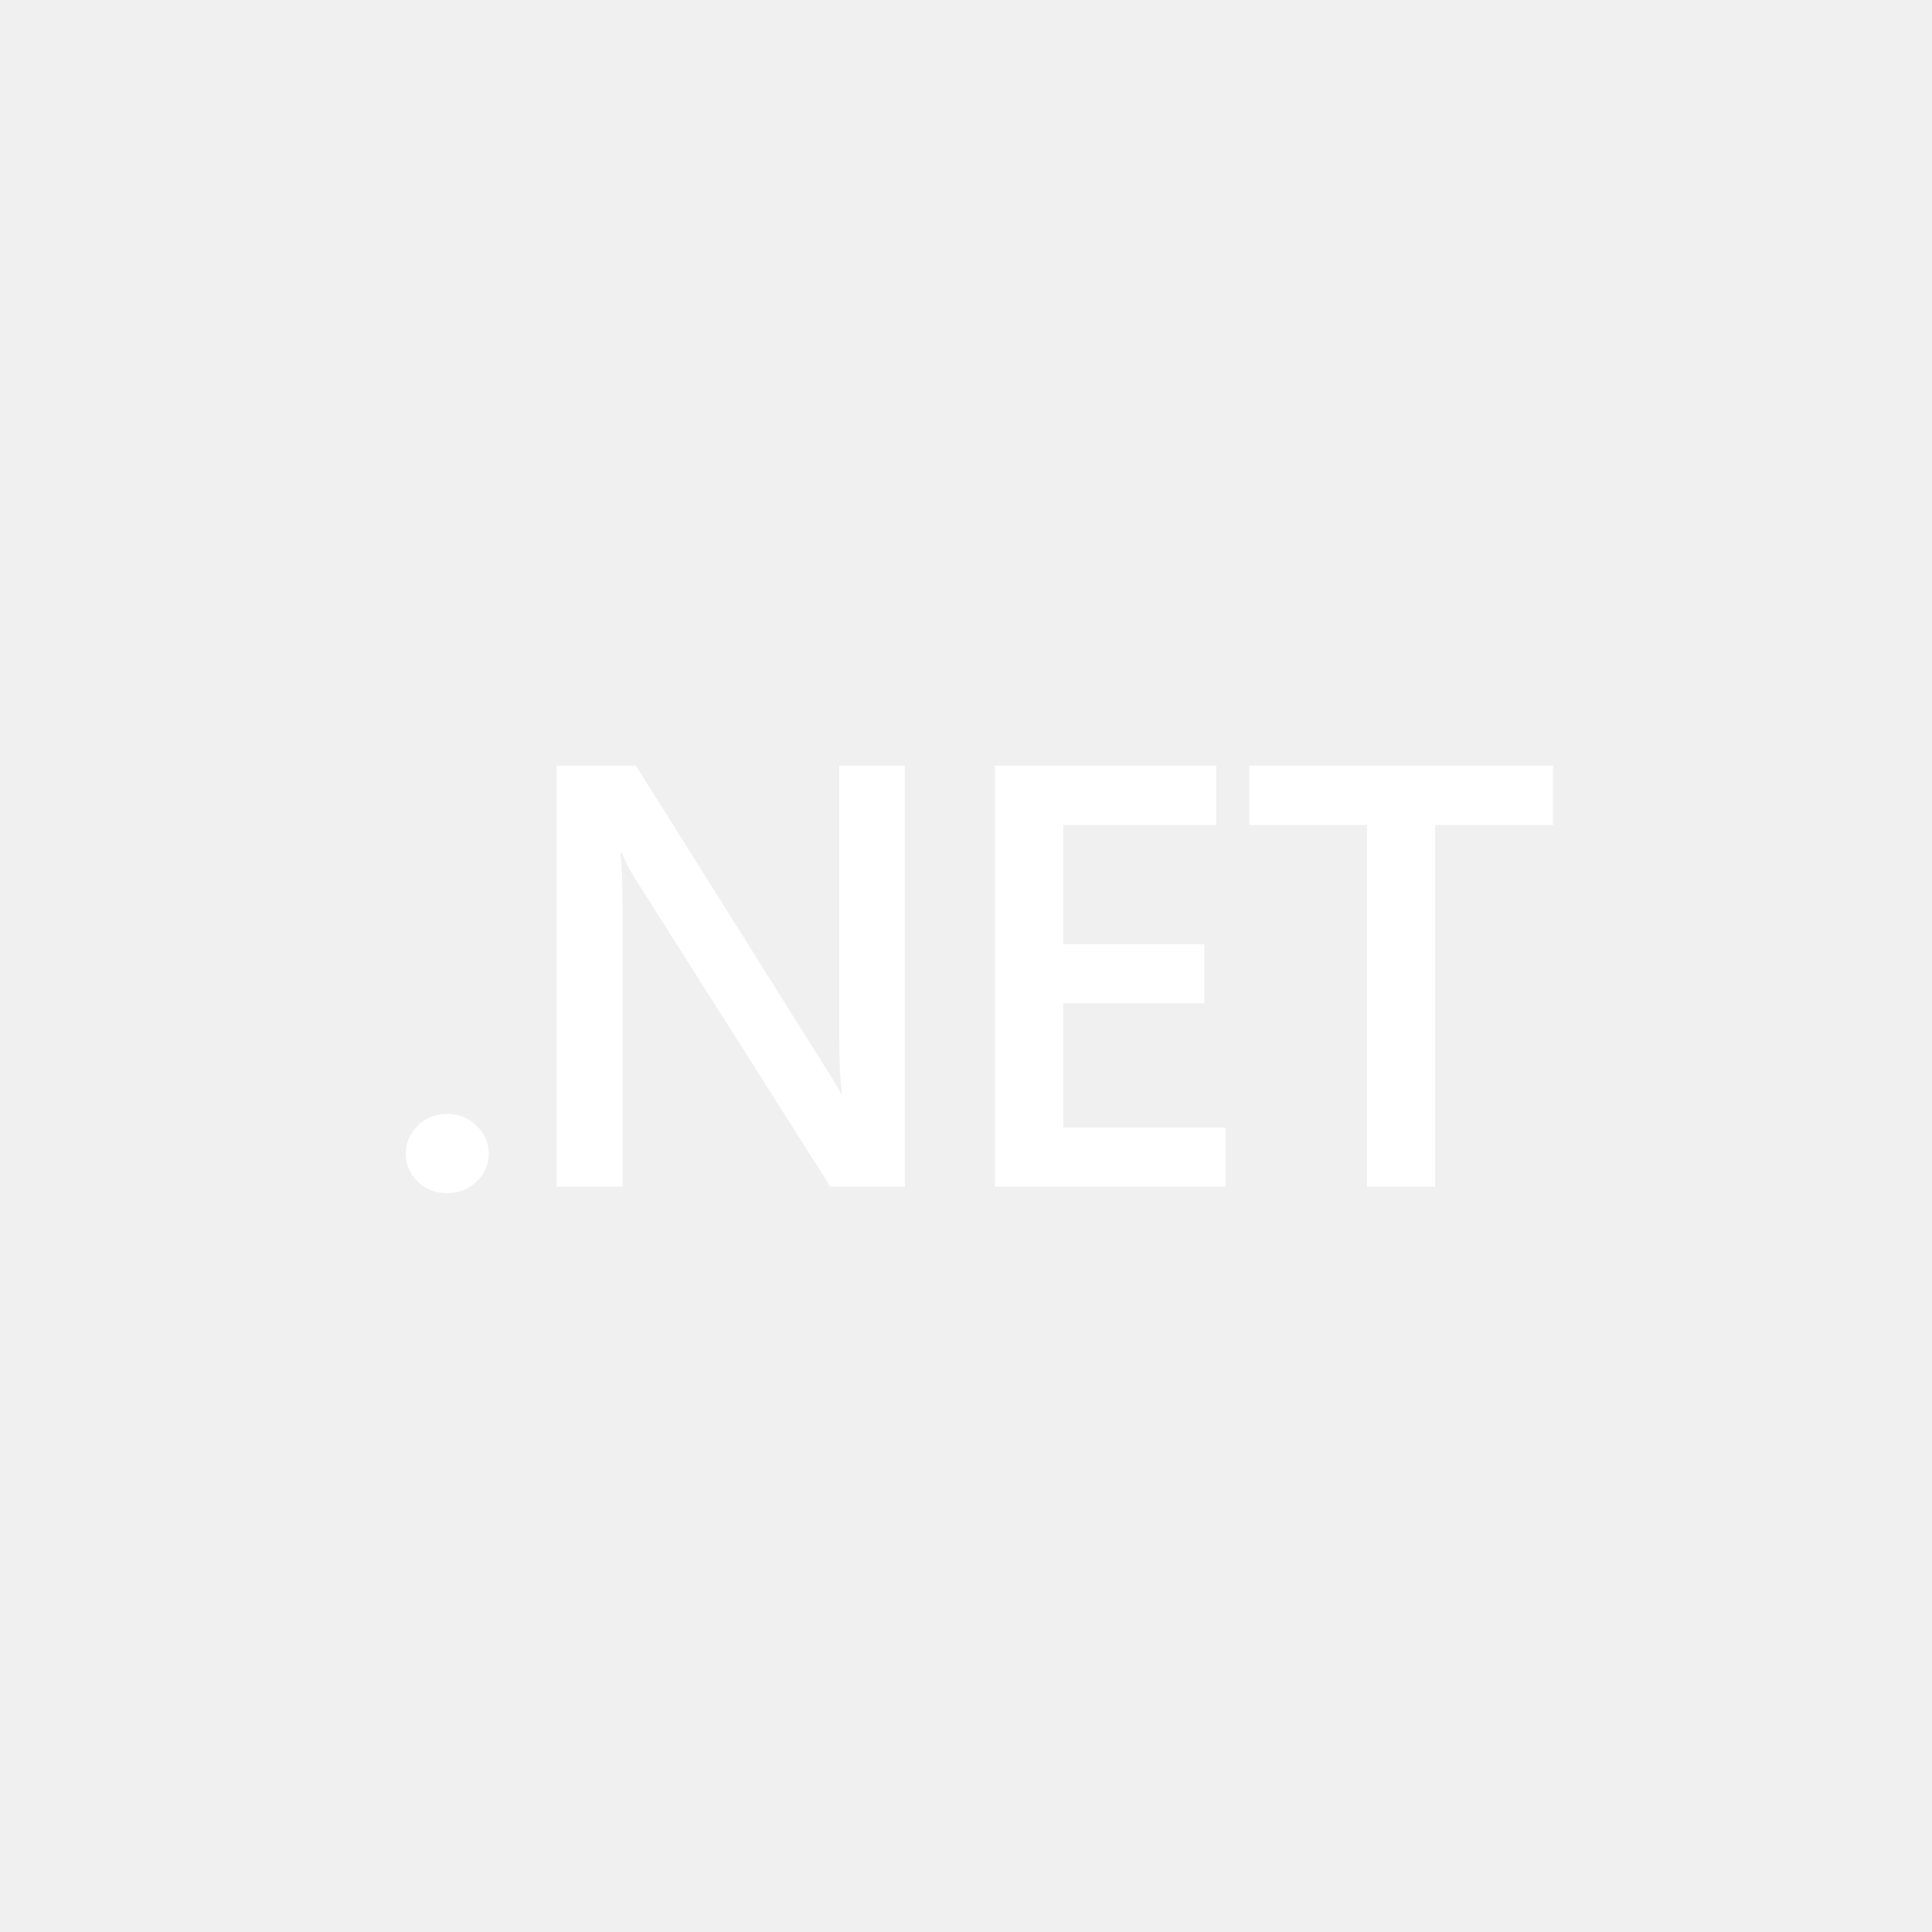
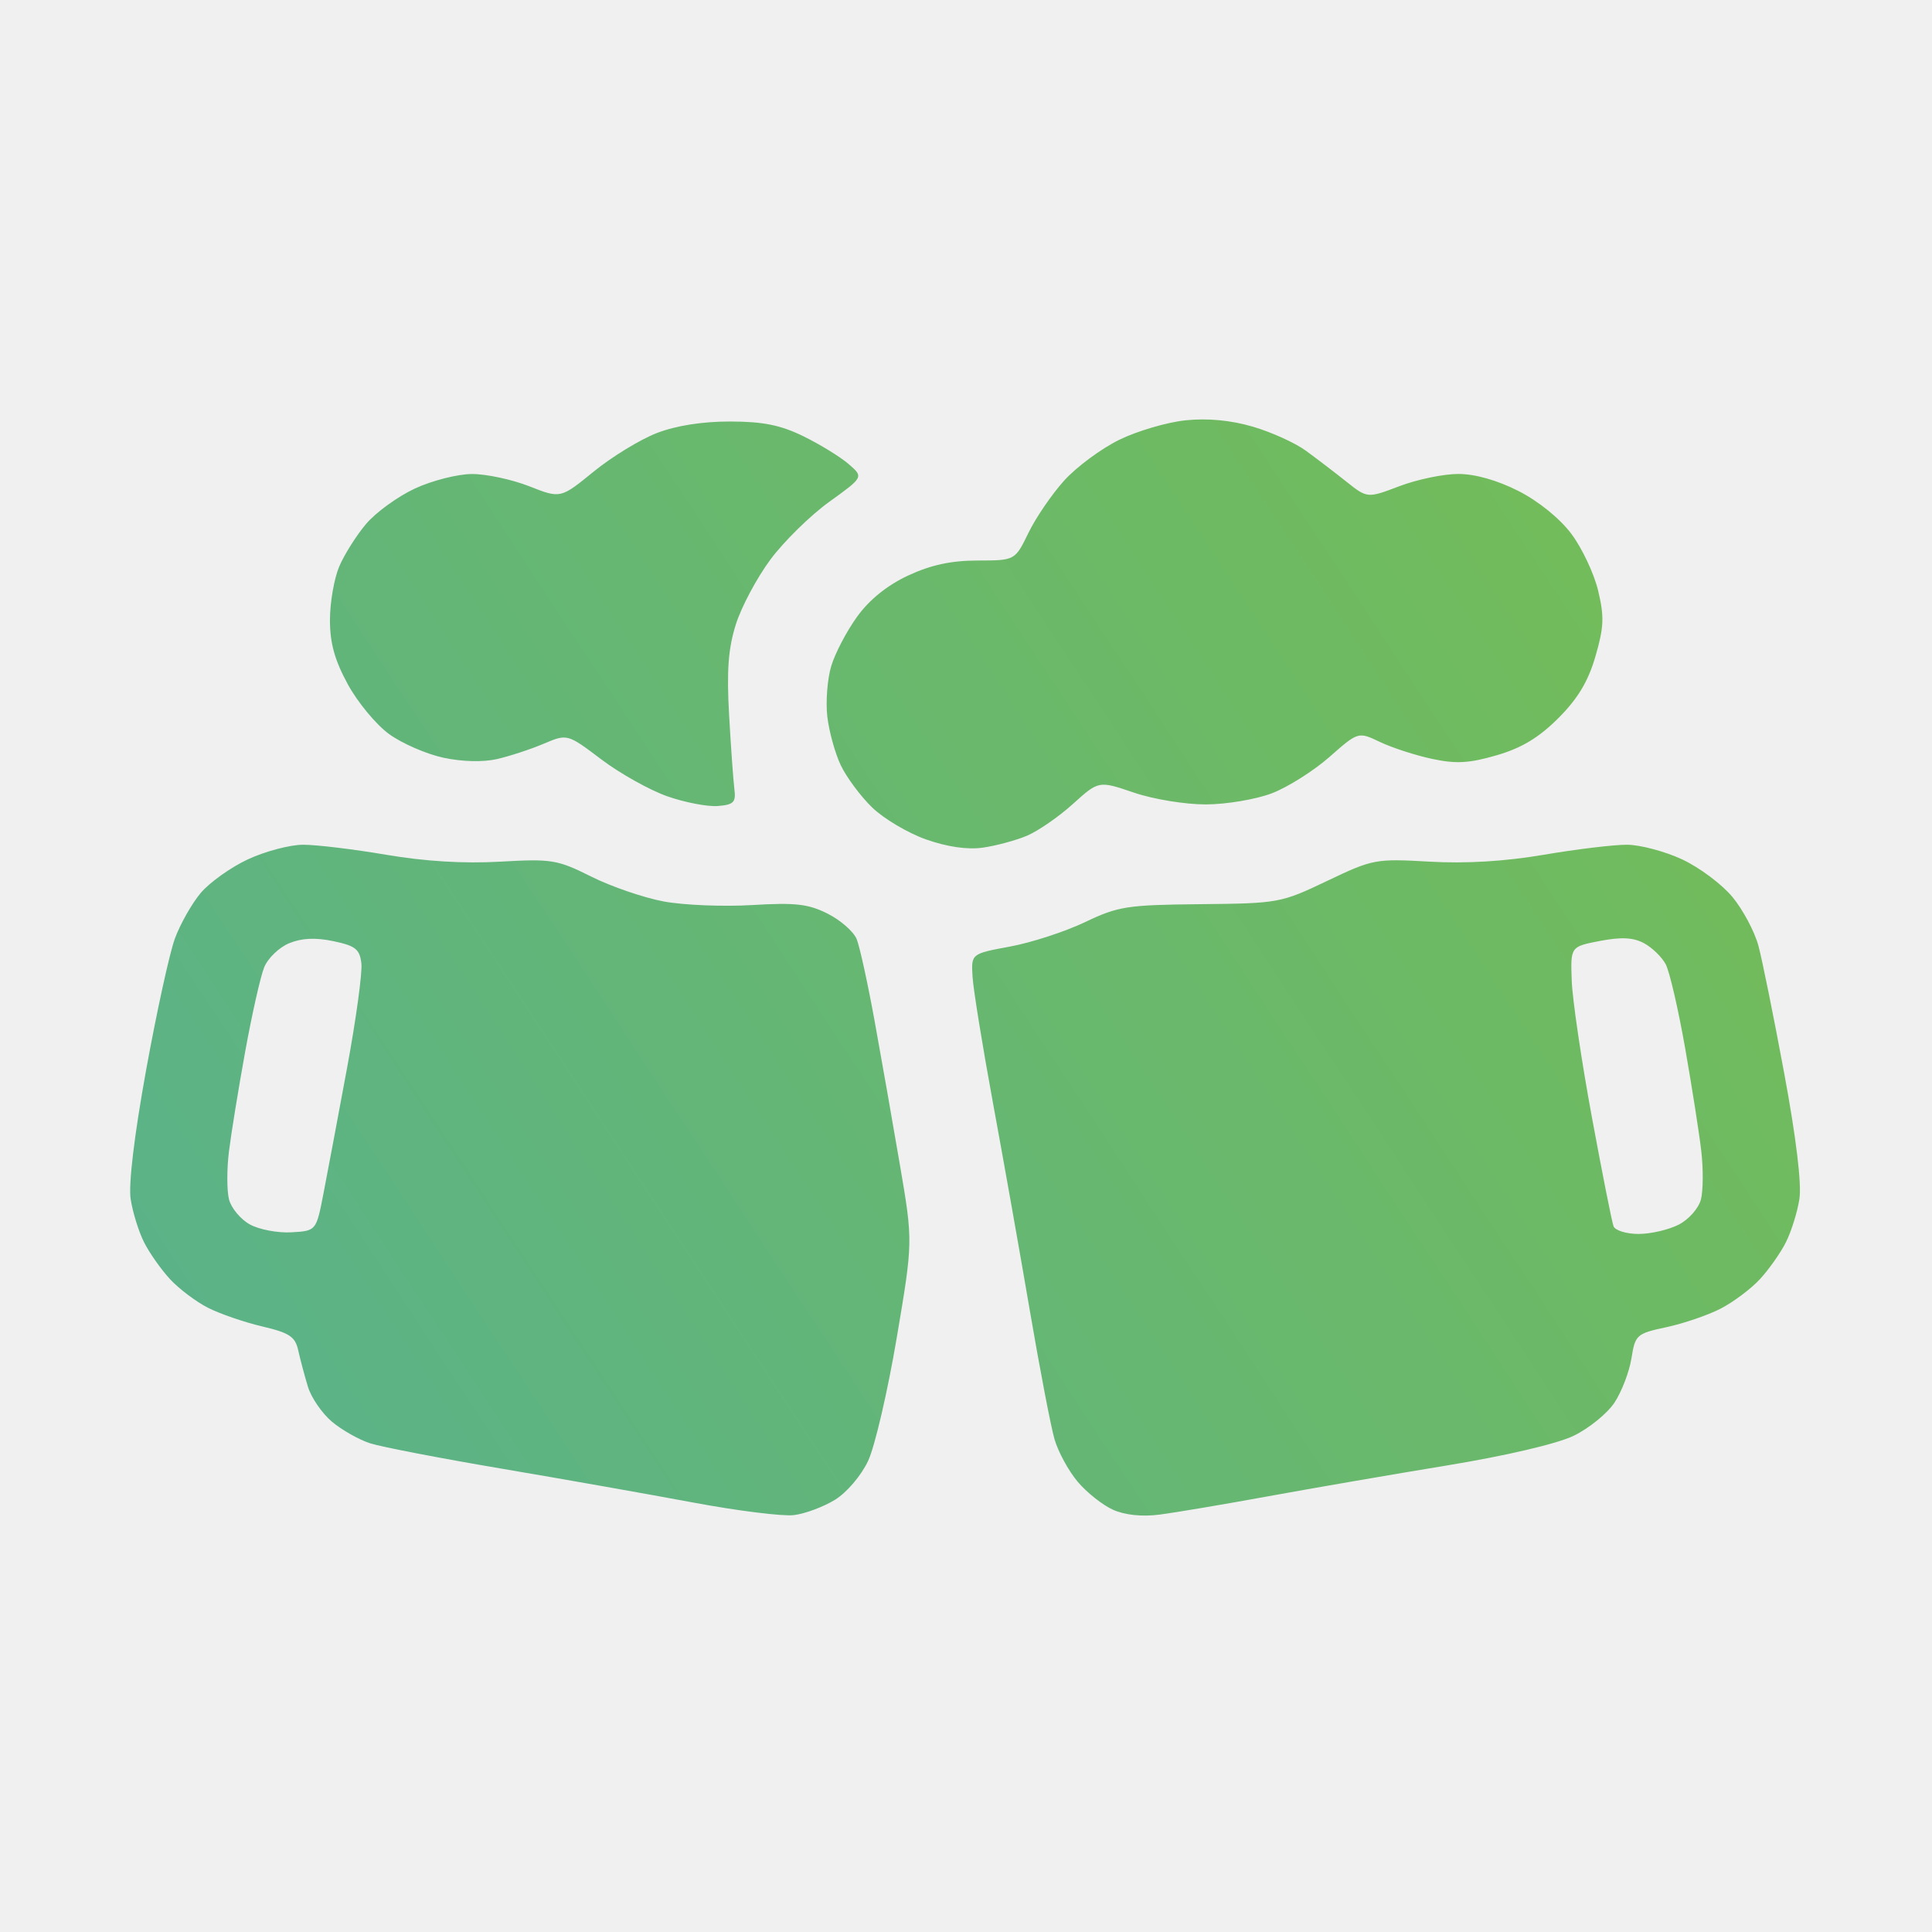
- <svg xmlns="http://www.w3.org/2000/svg" width="456" height="456" viewBox="0 0 456 456" version="1.1" xml:space="preserve" style="fill-rule:evenodd;clip-rule:evenodd;stroke-linejoin:round;stroke-miterlimit:2;">
-   <path d="m 105.5,281.609 c -2.703,0 -5.001,-0.9 -6.893,-2.702 -1.892,-1.848 -2.838,-4.042 -2.838,-6.582 0,-2.587 0.946,-4.804 2.838,-6.652 1.892,-1.848 4.19,-2.772 6.893,-2.772 2.748,0 5.068,0.924 6.96,2.772 1.937,1.848 2.906,4.064 2.906,6.652 0,2.54 -0.968,4.734 -2.906,6.582 -1.892,1.802 -4.212,2.702 -6.96,2.702 z" style="fill:#ffffff;fill-rule:nonzero;stroke-width:0.838" />
-   <path d="M 213.561,280.084 H 195.99 L 149.7,207.054 c -1.171,-1.848 -2.14,-3.765 -2.906,-5.751 h -0.406 c 0.361,2.125 0.541,6.675 0.541,13.65 v 65.132 h -15.543 v -99.36 h 18.719 l 44.737,71.298 c 1.892,2.957 3.109,4.989 3.649,6.098 h 0.27 c -0.45,-2.632 -0.676,-7.09 -0.676,-13.373 v -64.023 h 15.476 z" style="fill:#ffffff;fill-rule:nonzero;stroke-width:0.838" />
-   <path d="m 289.251,280.084 h -54.401 v -99.36 h 52.238 v 13.997 h -36.154 v 28.131 h 33.316 v 13.927 h -33.316 v 29.378 h 38.316 z" style="fill:#ffffff;fill-rule:nonzero;stroke-width:0.838" />
-   <path d="M 366.565,194.721 H 338.722 v 85.363 h -16.084 v -85.363 h -27.775 v -13.997 h 71.701 z" style="fill:#ffffff;fill-rule:nonzero;stroke-width:0.838" />
+ <svg xmlns="http://www.w3.org/2000/svg" width="1024" height="1024" viewBox="0 0 1024 1024">
+   <linearGradient id="linearGradient1" x1="108.862" y1="774.317" x2="932.596" y2="233.565" gradientUnits="userSpaceOnUse">
+     <stop offset="0" stop-color="#5ab289" stop-opacity="1" />
+     <stop offset="1" stop-color="#75bd55" stop-opacity="1" />
+   </linearGradient>
+   <path id="Shape" fill="url(#linearGradient1)" fill-rule="evenodd" stroke="none" d="M 420.713 803.043 C 414.786 803.751 390.777 800.746 367.362 796.366 C 343.946 791.986 298.261 783.908 265.84 778.415 C 233.418 772.921 202.065 766.874 196.165 764.977 C 190.265 763.08 181.153 757.922 175.916 753.515 C 170.678 749.107 164.953 740.76 163.193 734.965 C 161.434 729.17 159.134 720.526 158.083 715.755 C 156.474 708.449 153.456 706.441 138.958 703.029 C 129.49 700.801 116.586 696.366 110.282 693.173 C 103.978 689.98 94.935 683.18 90.188 678.062 C 85.44 672.943 79.219 664.121 76.363 658.456 C 73.507 652.791 70.307 642.475 69.251 635.532 C 68.06 627.694 71.161 601.798 77.43 567.234 C 82.984 536.613 89.845 505.239 92.676 497.513 C 95.507 489.786 101.671 478.891 106.375 473.302 C 111.078 467.712 122.355 459.679 131.435 455.451 C 140.515 451.223 153.656 447.749 160.637 447.732 C 167.619 447.714 187.41 450.099 204.618 453.033 C 225.228 456.546 245.855 457.798 265.06 456.703 C 292.436 455.142 295.386 455.626 313.414 464.635 C 323.973 469.912 341.247 475.834 351.799 477.797 C 362.351 479.759 383.433 480.616 398.647 479.7 C 421.6 478.319 428.424 479.1 438.722 484.288 C 445.549 487.727 452.453 493.796 454.064 497.775 C 455.676 501.754 459.941 521.222 463.541 541.037 C 467.142 560.851 473.198 595.292 476.999 617.572 C 483.91 658.08 483.91 658.08 475.253 709.267 C 470.492 737.419 463.69 766.661 460.139 774.248 C 456.481 782.064 448.873 791.015 442.587 794.9 C 436.484 798.672 426.641 802.336 420.713 803.043 Z M 614.617 802.772 C 605.303 803.972 596.205 803.022 589.893 800.189 C 584.4 797.724 575.966 791.025 571.15 785.301 C 566.334 779.578 560.819 769.435 558.895 762.761 C 556.971 756.088 551.117 725.575 545.887 694.955 C 540.657 664.334 531.84 614.666 526.294 584.581 C 520.748 554.496 515.878 524.395 515.471 517.691 C 514.733 505.503 514.733 505.503 535.347 501.695 C 546.686 499.601 564.549 493.783 575.042 488.768 C 592.653 480.351 597.372 479.616 636.3 479.23 C 677.656 478.819 678.964 478.579 703.389 466.915 C 727.631 455.337 729.088 455.063 757.655 456.692 C 777.07 457.799 797.605 456.56 818.297 453.033 C 835.505 450.099 855.296 447.714 862.278 447.732 C 869.26 447.749 882.445 451.243 891.579 455.496 C 900.712 459.749 912.723 468.734 918.268 475.462 C 923.814 482.19 929.994 493.801 932.002 501.265 C 934.009 508.728 940.161 539.151 945.672 568.871 C 952.02 603.111 954.968 627.532 953.718 635.532 C 952.633 642.475 949.408 652.791 946.552 658.456 C 943.696 664.121 937.475 672.943 932.728 678.062 C 927.98 683.18 918.618 690.185 911.923 693.629 C 905.228 697.072 892.331 701.481 883.263 703.426 C 867.382 706.832 866.698 707.441 864.695 719.968 C 863.551 727.122 859.499 737.684 855.689 743.439 C 851.88 749.194 842.134 757.101 834.031 761.009 C 825.24 765.249 798.165 771.587 766.9 776.723 C 738.081 781.458 695.344 788.828 671.928 793.102 C 648.512 797.376 622.722 801.728 614.617 802.772 Z M 154.493 653.151 C 167.593 652.381 167.593 652.381 171.414 632.732 C 173.516 621.924 179.135 592.035 183.902 566.31 C 188.669 540.586 192.108 515.533 191.543 510.637 C 190.673 503.084 188.425 501.296 176.708 498.837 C 167.196 496.841 159.893 497.183 153.245 499.937 C 147.937 502.136 141.992 507.861 140.035 512.66 C 138.078 517.459 133.538 537.596 129.945 557.409 C 126.353 577.222 122.48 601.053 121.34 610.366 C 120.199 619.679 120.211 631.063 121.366 635.664 C 122.52 640.264 127.499 646.254 132.429 648.975 C 137.36 651.696 147.288 653.575 154.493 653.151 Z M 868.482 654.018 C 874.932 654.018 884.536 651.781 889.824 649.047 C 895.158 646.288 900.38 640.326 901.552 635.656 C 902.714 631.025 902.799 619.631 901.74 610.335 C 900.681 601.039 896.838 576.485 893.2 555.771 C 889.562 535.058 884.916 514.956 882.874 511.102 C 880.833 507.247 875.644 502.21 871.343 499.909 C 865.647 496.86 859.296 496.539 847.96 498.729 C 832.398 501.735 832.398 501.735 833.046 519.747 C 833.401 529.654 838.182 562.076 843.67 591.795 C 849.157 621.515 854.346 647.673 855.201 649.925 C 856.055 652.176 862.032 654.018 868.482 654.018 Z M 520.784 449.288 C 512.711 450.422 501.926 448.843 490.769 444.895 C 481.191 441.505 468.353 433.884 462.24 427.959 C 456.127 422.034 448.642 411.952 445.606 405.556 C 442.571 399.16 439.364 387.503 438.479 379.653 C 437.594 371.802 438.535 359.822 440.569 353.032 C 442.604 346.241 448.79 334.444 454.315 326.816 C 460.856 317.787 470.294 310.184 481.36 305.032 C 493.395 299.429 504.144 297.109 518.174 297.086 C 537.989 297.054 537.989 297.054 545.09 282.439 C 548.995 274.401 557.526 261.919 564.047 254.7 C 570.568 247.482 583.706 237.759 593.241 233.094 C 602.776 228.429 618.597 223.784 628.398 222.773 C 640.071 221.568 652.35 222.727 663.986 226.133 C 673.758 228.993 686.379 234.7 692.033 238.813 C 697.687 242.927 707.357 250.309 713.523 255.218 C 724.733 264.143 724.733 264.143 741.758 257.674 C 751.122 254.116 765.135 251.205 772.898 251.205 C 781.808 251.205 793.561 254.526 804.771 260.211 C 815.35 265.577 826.684 274.742 832.807 282.882 C 838.46 290.398 844.861 303.95 847.032 312.998 C 850.35 326.83 850.125 332.382 845.618 347.888 C 841.747 361.203 836.277 370.308 825.935 380.65 C 815.619 390.966 806.482 396.464 793.273 400.304 C 778.623 404.563 771.721 404.947 758.969 402.212 C 750.19 400.329 737.806 396.309 731.452 393.279 C 719.898 387.769 719.898 387.769 704.648 401.192 C 696.26 408.575 682.52 417.245 674.113 420.459 C 665.69 423.679 650.008 426.327 639.179 426.357 C 628.212 426.388 611.315 423.617 600.938 420.085 C 582.346 413.757 582.346 413.757 568.646 426.134 C 561.111 432.942 550.095 440.538 544.166 443.016 C 538.237 445.493 527.715 448.316 520.784 449.288 Z M 380.462 427.201 C 375.058 427.635 363.018 425.323 353.707 422.063 C 344.396 418.803 328.658 410.005 318.735 402.513 C 300.692 388.891 300.692 388.891 288.178 394.197 C 281.296 397.115 270.191 400.763 263.5 402.304 C 256.056 404.019 245 403.748 235.01 401.605 C 226.032 399.68 213.084 394.044 206.239 389.082 C 199.393 384.119 189.529 372.218 184.318 362.634 C 177.356 349.829 174.854 340.78 174.882 328.5 C 174.903 319.31 177.101 306.633 179.766 300.329 C 182.431 294.025 188.828 283.867 193.981 277.755 C 199.133 271.644 210.778 263.185 219.857 258.957 C 228.937 254.729 242.575 251.255 250.163 251.237 C 257.751 251.22 271.415 254.144 280.526 257.735 C 297.093 264.265 297.093 264.265 314.648 249.966 C 324.303 242.102 339.377 232.9 348.145 229.518 C 358.344 225.584 372.345 223.383 387.011 223.407 C 404.461 223.437 413.736 225.308 425.851 231.242 C 434.604 235.53 445.365 242.144 449.763 245.94 C 457.761 252.843 457.761 252.843 439.567 265.942 C 429.559 273.147 415.512 286.925 408.351 296.559 C 401.189 306.193 392.935 321.672 390.008 330.957 C 385.983 343.726 385.114 355.415 386.439 378.938 C 387.403 396.043 388.663 413.722 389.239 418.225 C 390.136 425.237 388.875 426.526 380.462 427.201 Z" />
</svg>
